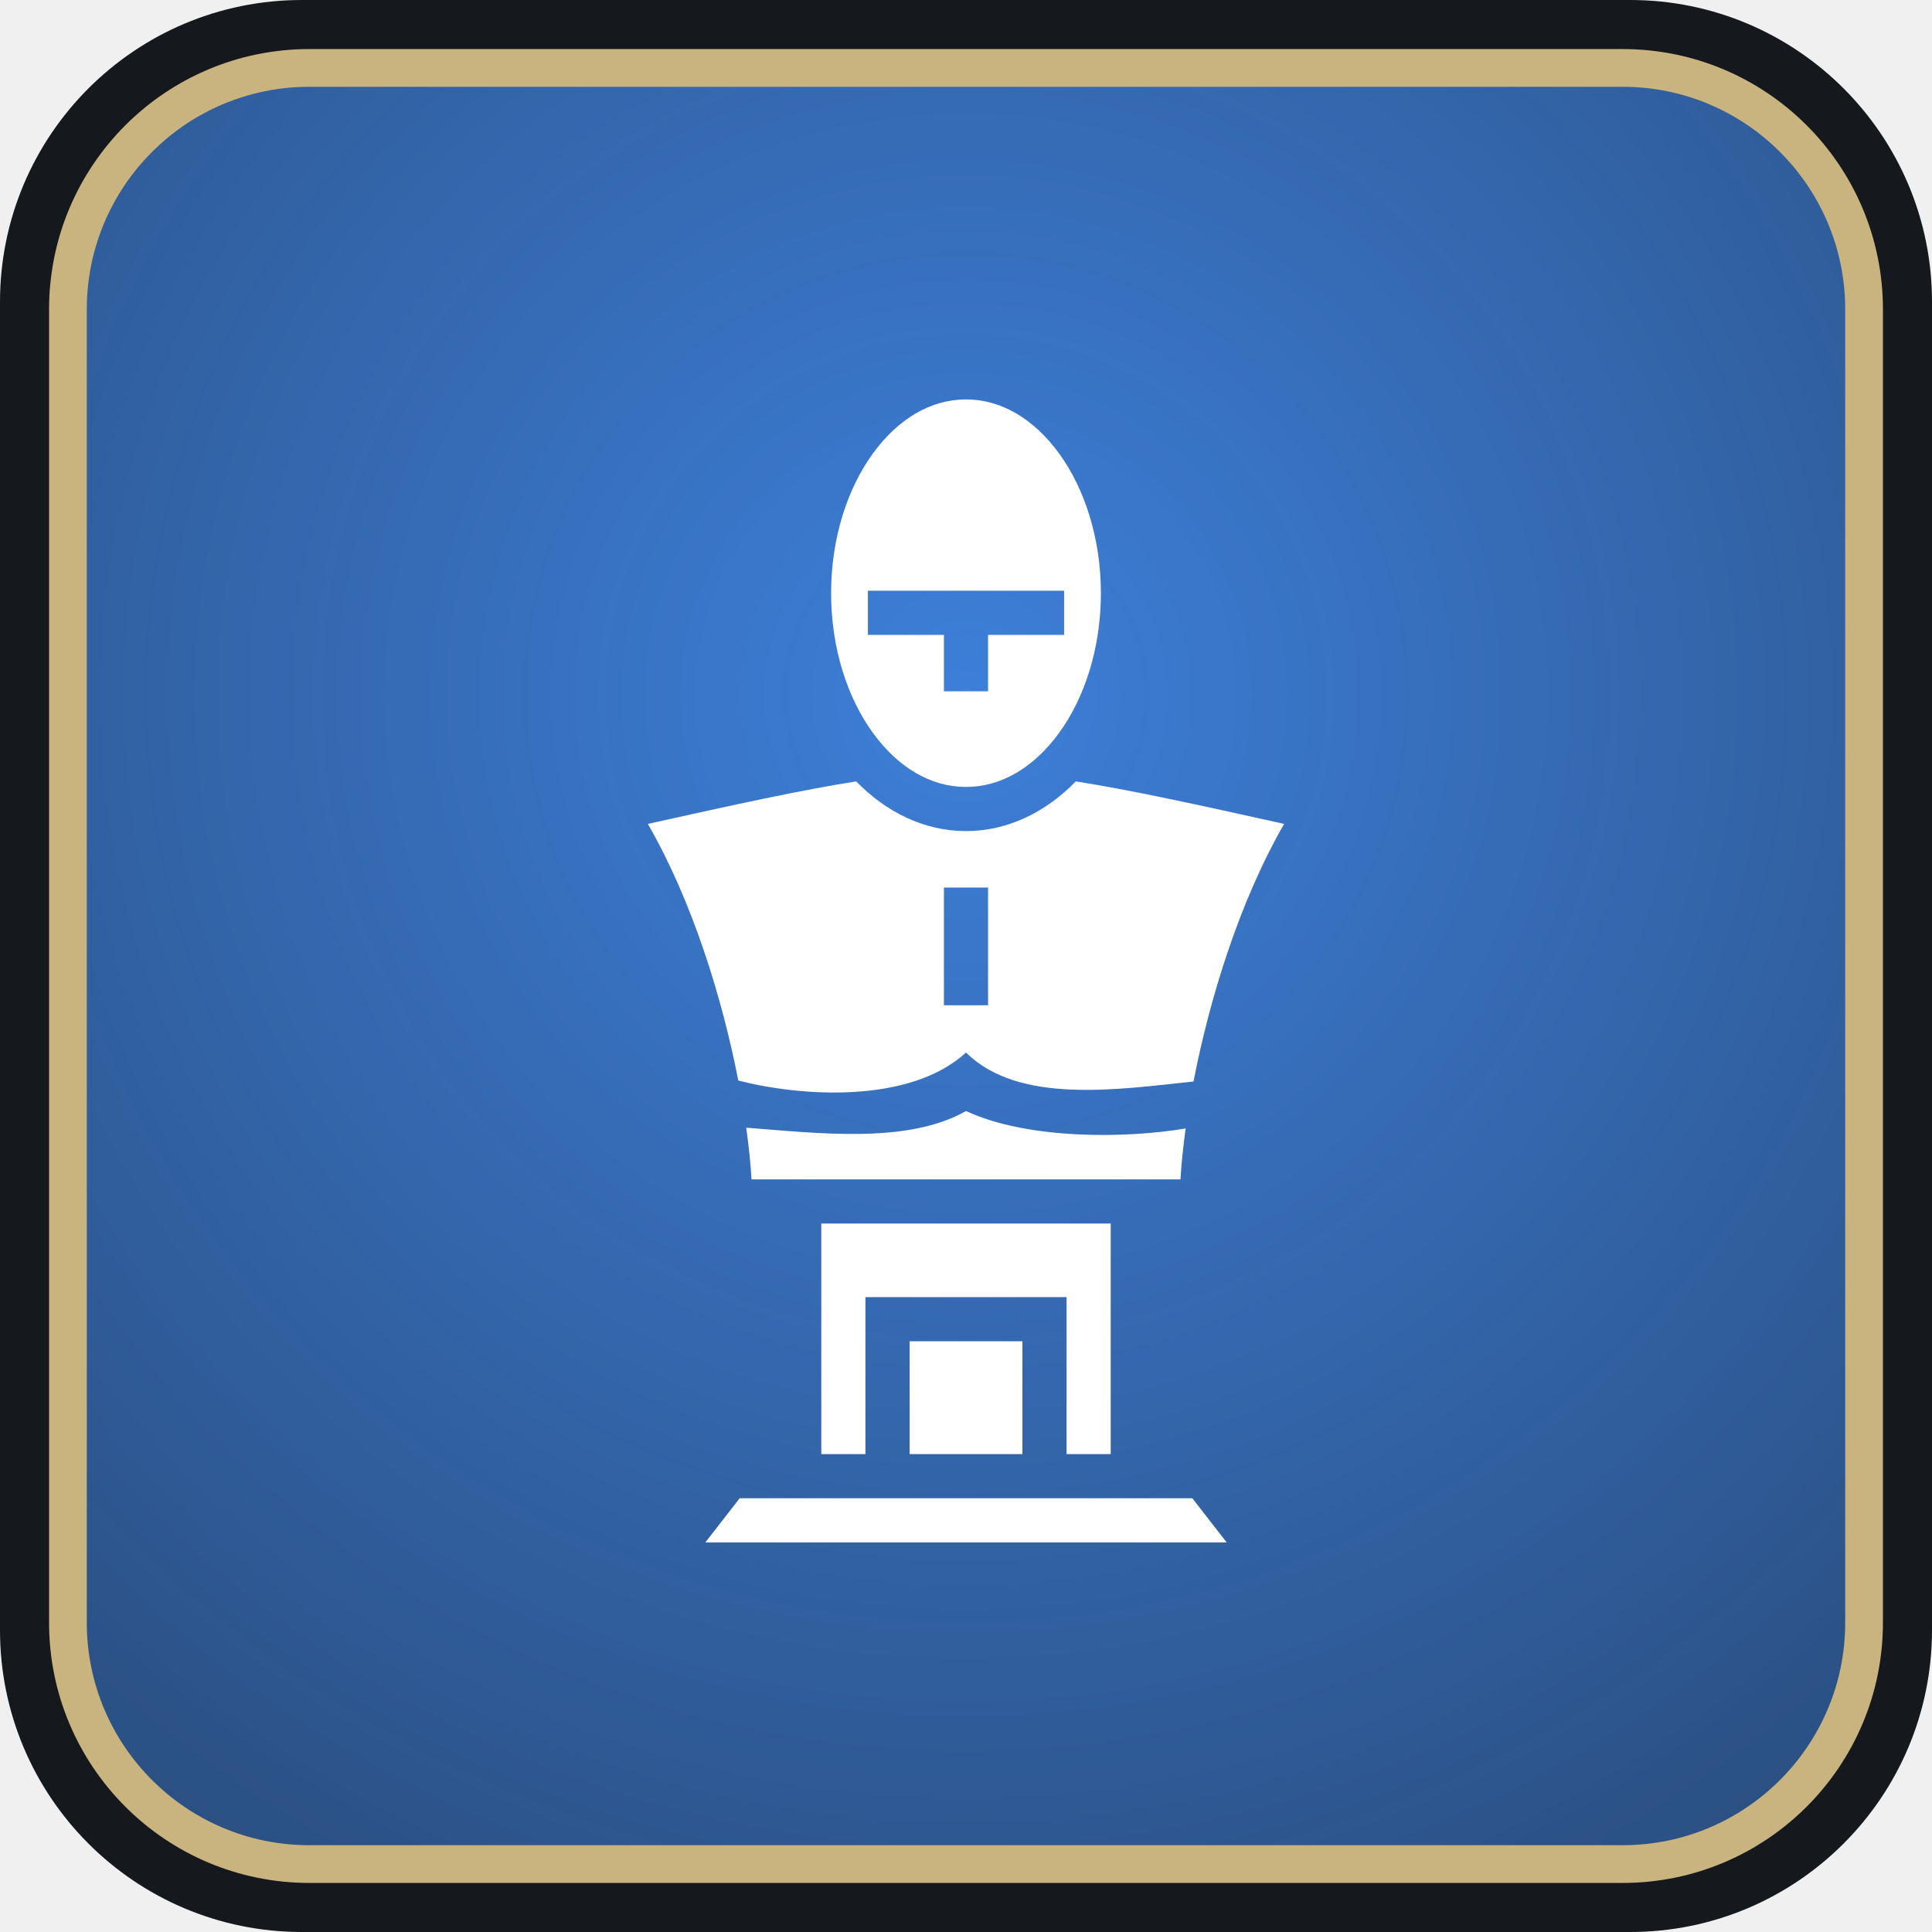
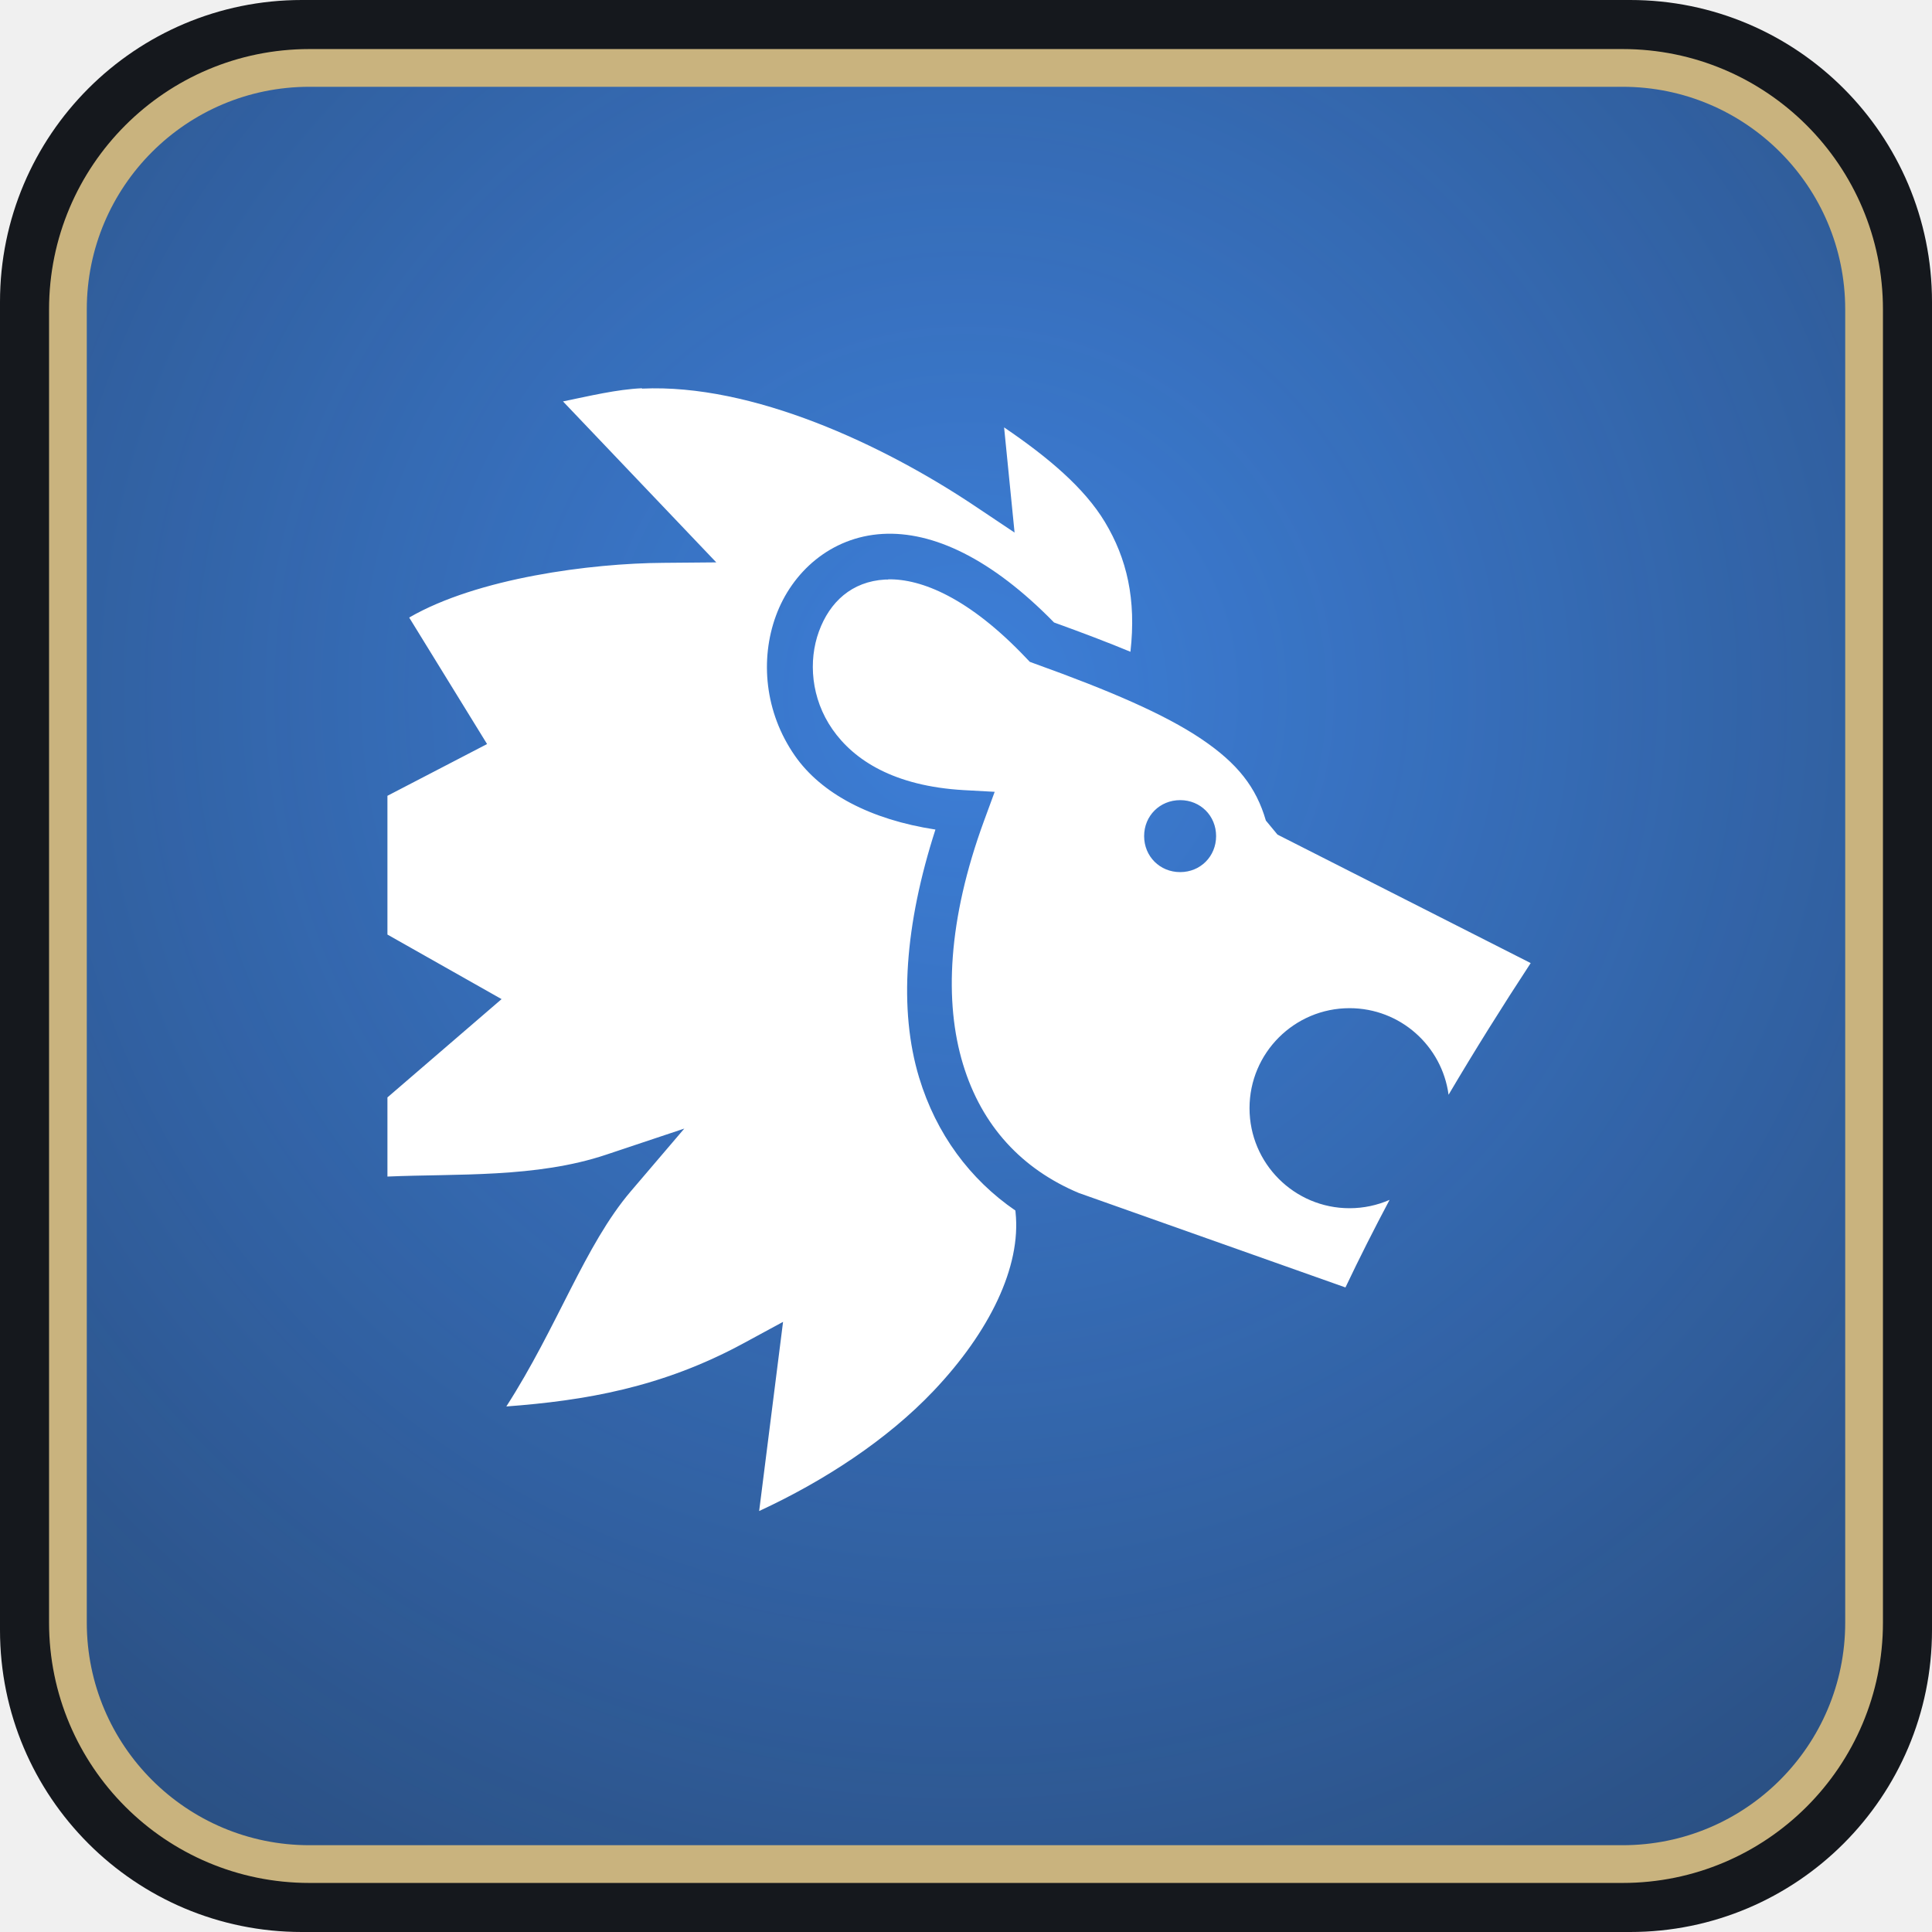
<svg xmlns="http://www.w3.org/2000/svg" viewBox="0 0 512 512">
  <defs>
    <radialGradient id="g-figurine-of-wondrous-power-golden-lions" cx="50%" cy="35%" r="75%">
      <stop offset="0" stop-color="#3D7FD9" />
      <stop offset="1" stop-color="#3D7FD9" stop-opacity=".55" />
    </radialGradient>
  </defs>
  <rect x="0" y="0" width="512" height="512" rx="80" fill="#15181d" />
  <rect x="18" y="18" width="476" height="476" rx="64" fill="url(#g-figurine-of-wondrous-power-golden-lions)" />
  <rect x="18" y="18" width="476" height="476" rx="64" fill="none" stroke="#c9b37e" stroke-width="10" />
  <g transform="translate(89.6 89.6) scale(.65)">
-     <path fill="#fff" d="M256 25c14.33 0 27.676 7.905 37.977 22.068C304.277 61.232 311 81.468 311 104c0 22.532-6.723 42.768-17.023 56.932C283.676 175.095 270.329 183 256 183c-14.33 0-27.676-7.905-37.977-22.068C207.723 146.768 201 126.532 201 104c0-22.532 6.722-42.768 17.023-56.932C228.324 32.905 241.671 25 256 25zm40 78h-80v18h31v23h18v-23h31zm4.777 77.732c22.269 3.505 48.815 9.312 84.93 17.334-18.385 31.94-30.507 71.784-36.947 105.024-30.784 3.249-71.261 9.48-92.76-11.819-23.106 21.245-68.115 17.842-92.838 11.424-6.459-33.161-18.556-72.814-36.869-104.629 36.115-8.022 62.661-13.829 84.93-17.334C223.35 193.18 238.89 201 256 201c17.11 0 32.65-7.82 44.777-20.268zM265 224h-18v48h18zm-8.992 91.117c25.254 11.781 65.5 11.202 89.556 7.113-1.059 7.611-1.768 14.623-2.12 20.77H168.556c-.358-6.232-1.08-13.351-2.164-21.084 29 2.217 65.796 6.81 89.615-6.799zM315 361v94h-18v-64h-82v64h-18v-94zm-36 48v46h-46v-46zm69.271 64l14 18H149.73l14-18z" />
+     <path fill="#fff" d="M123.885 20.447c-10.348.467-21.337 3.146-32.194 5.366l62.492 65.628-21.645.188c-29.376.187-75.695 6.154-103.555 22.303l31.756 51.576-40.625 21.098v56.577l46.54 26.32-46.54 40.076v32.268c28.217-1.233 60.63.636 89.135-8.907l31.902-10.658-21.828 25.586c-18.76 22-29.782 55.133-50.736 87.713 31.91-2.394 63.352-7.65 96.8-25.81l16.026-8.683-9.746 77.124c26.333-12.19 52.103-28.923 71.178-49.055 22.683-23.94 35.713-50.49 33.36-72.71l-.074-.75c-18.488-12.687-32.26-31.173-39.236-54.18-8.414-27.753-5.867-62.33 6.643-101.145-26.406-4.04-46.536-14.637-57.307-30.11-12.33-17.716-14.222-39.26-7.738-57.018 6.483-17.758 22.29-32.165 43.437-33.4 20.558-1.195 44.48 10.033 69.972 36.102 11.368 4.11 21.73 8.034 31.14 11.94 2.434-21.395-1.46-38.033-10.408-52.9-8.41-13.975-23.217-26.43-41.1-38.582l4.27 42.888-16.425-10.985C222.37 43.57 168.973 18.49 123.885 20.597l.002-.225zm100.387 77.997c-.436.008-.866 0-1.29 0h-.002c-13.54.785-22.545 9.105-26.937 21.135-4.393 12.03-3.243 27.353 5.51 39.93 8.755 12.576 25.128 23.158 53.548 24.784l12.595.69-4.344 11.827c-14.837 40.46-16.242 73.928-8.577 99.212 7.66 25.267 24.04 42.795 47.305 52.56h.037l108.59 38.474c5.65-11.9 11.672-23.813 17.988-35.71-4.997 2.188-10.513 3.41-16.32 3.41-22.52 0-40.78-18.262-40.78-40.782 0-22.518 18.26-40.78 40.78-40.78 20.66 0 37.697 15.373 40.373 35.3 10.666-18.062 21.885-36 33.48-53.683l-103.224-52.377-4.746-5.732c-3.93-13.556-11.515-23.32-26.39-33.324-14.876-10.002-37.034-19.57-67.784-30.623l-2.08-.767-1.53-1.607c-23.283-24.532-42.7-32.278-56.202-32.024zm119.04 89.93c8.272 0 14.657 6.387 14.657 14.657 0 8.274-6.387 14.688-14.658 14.688-8.27 0-14.687-6.414-14.687-14.687 0-8.27 6.416-14.655 14.687-14.655z" />
  </g>
</svg>
